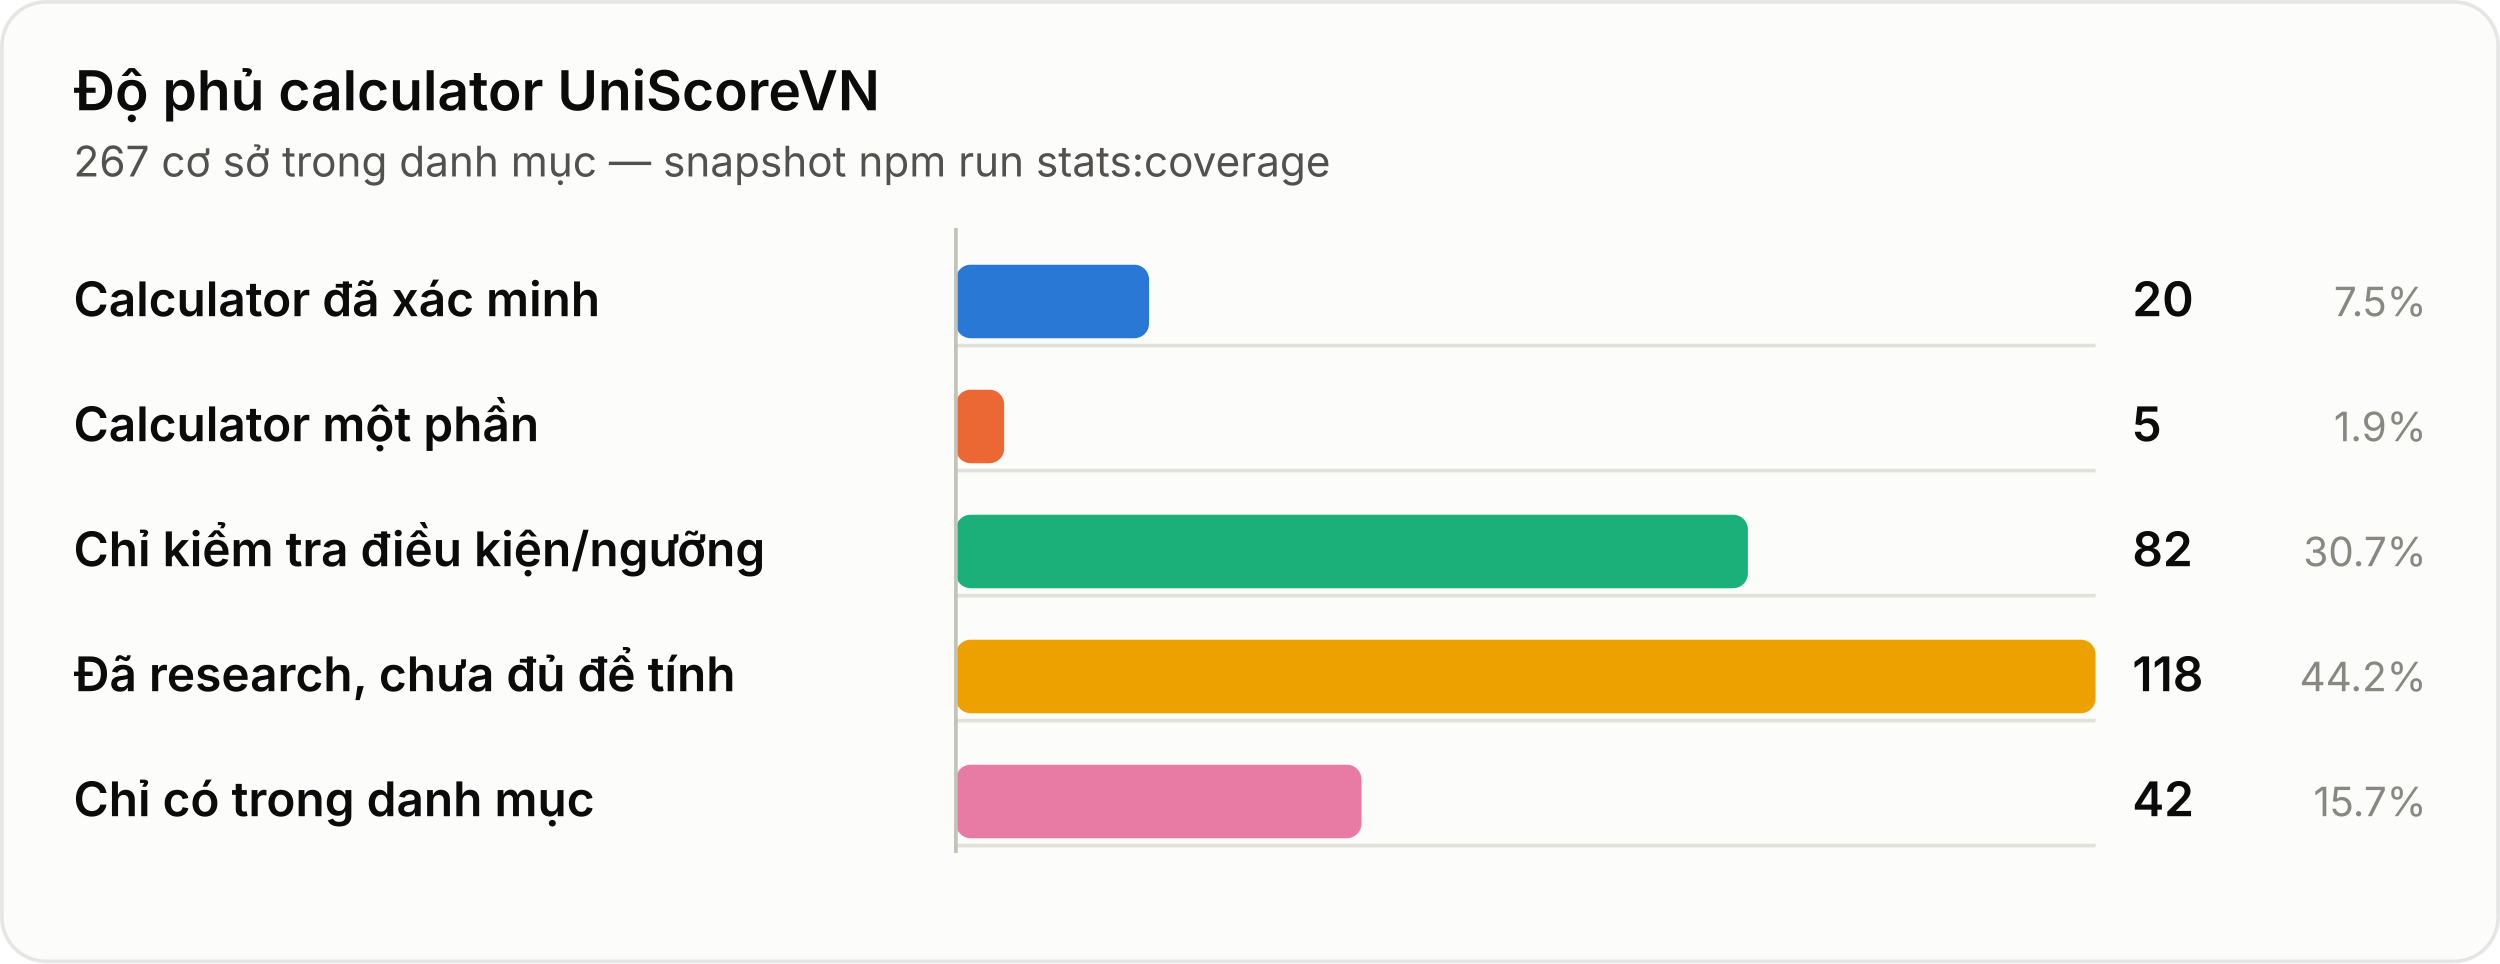
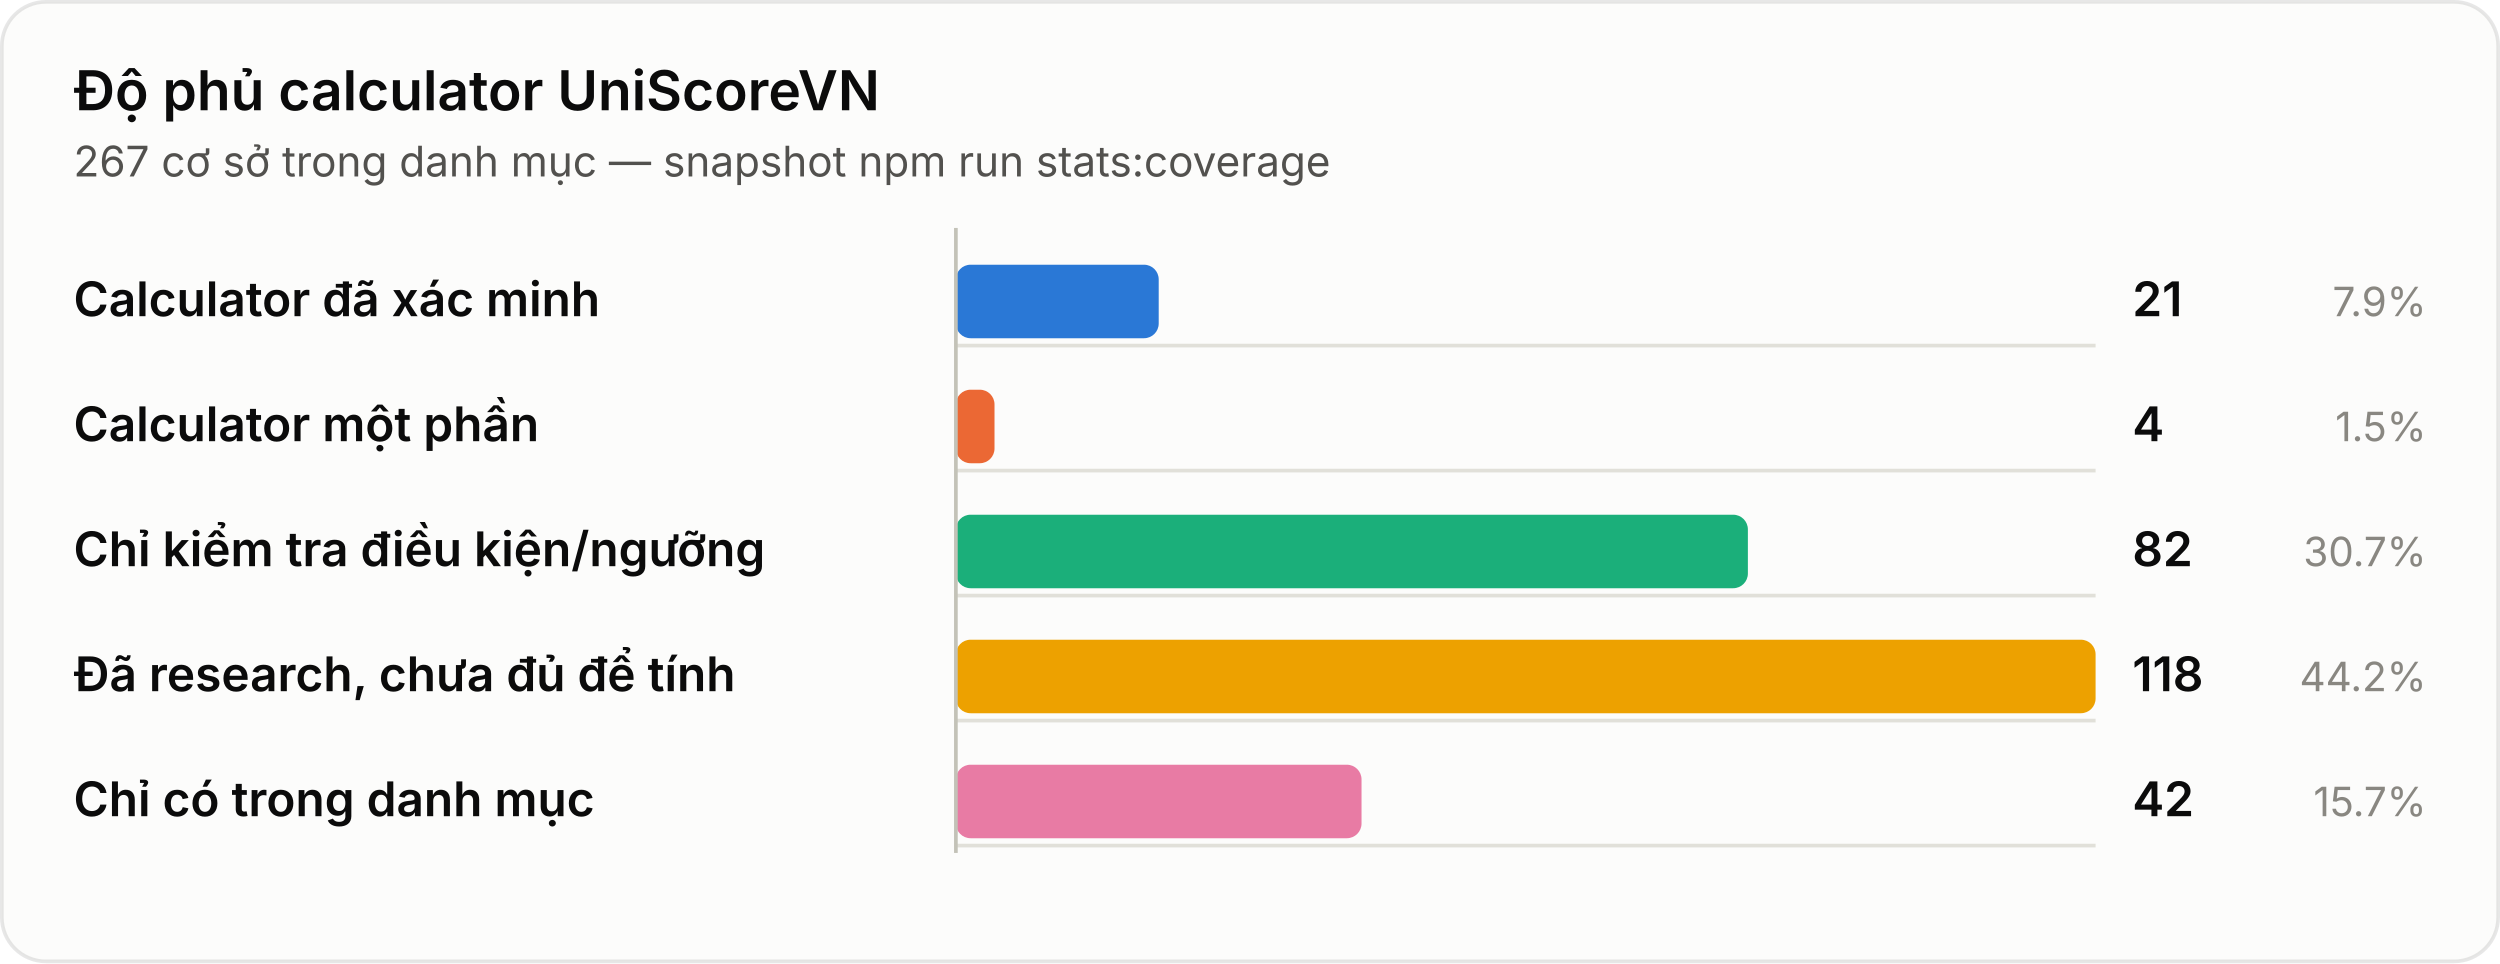
<svg xmlns="http://www.w3.org/2000/svg" width="680" height="262" viewBox="0 0 680 262" font-family="system-ui, -apple-system, Segoe UI, sans-serif">
  <rect x="0.5" y="0.5" width="679" height="261" rx="12" fill="#fcfcfb" stroke="rgba(11,11,11,0.10)" />
  <text x="20" y="30" font-size="15" font-weight="600" fill="#0b0b0b">Độ phủ calculator UniScoreVN</text>
  <text x="20" y="48" font-size="11.5" fill="#52514e">267 cơ sở trong danh mục — snapshot npm run stats:coverage</text>
  <g transform="translate(20, 10)">
    <text x="0" y="76" font-size="13" font-weight="600" fill="#0b0b0b">Calculator đã xác minh</text>
    <line x1="240" y1="84" x2="550" y2="84" stroke="#e1e0d9" stroke-width="1" />
-     <rect x="240" y="62" width="52.542" height="20" rx="4" fill="#2a78d6" />
-     <text x="560" y="76" font-size="13" font-weight="600" fill="#0b0b0b" text-anchor="start">20</text>
-     <text x="640" y="76" font-size="11" fill="#898781" text-anchor="end">7.5%</text>
+     <rect x="240" y="62" width="55.169" height="20" rx="4" fill="#2a78d6" />
+     <text x="560" y="76" font-size="13" font-weight="600" fill="#0b0b0b" text-anchor="start">21</text>
+     <text x="640" y="76" font-size="11" fill="#898781" text-anchor="end">7.9%</text>
    <text x="0" y="110" font-size="13" font-weight="600" fill="#0b0b0b">Calculator một phần</text>
    <line x1="240" y1="118" x2="550" y2="118" stroke="#e1e0d9" stroke-width="1" />
-     <rect x="240" y="96" width="13.136" height="20" rx="4" fill="#eb6834" />
-     <text x="560" y="110" font-size="13" font-weight="600" fill="#0b0b0b" text-anchor="start">5</text>
-     <text x="640" y="110" font-size="11" fill="#898781" text-anchor="end">1.9%</text>
+     <rect x="240" y="96" width="10.508" height="20" rx="4" fill="#eb6834" />
+     <text x="560" y="110" font-size="13" font-weight="600" fill="#0b0b0b" text-anchor="start">4</text>
+     <text x="640" y="110" font-size="11" fill="#898781" text-anchor="end">1.5%</text>
    <text x="0" y="144" font-size="13" font-weight="600" fill="#0b0b0b">Chỉ kiểm tra điều kiện/ngưỡng</text>
    <line x1="240" y1="152" x2="550" y2="152" stroke="#e1e0d9" stroke-width="1" />
    <rect x="240" y="130" width="215.424" height="20" rx="4" fill="#1baf7a" />
    <text x="560" y="144" font-size="13" font-weight="600" fill="#0b0b0b" text-anchor="start">82</text>
    <text x="640" y="144" font-size="11" fill="#898781" text-anchor="end">30.7%</text>
    <text x="0" y="178" font-size="13" font-weight="600" fill="#0b0b0b">Đã research, chưa đủ để tính</text>
    <line x1="240" y1="186" x2="550" y2="186" stroke="#e1e0d9" stroke-width="1" />
    <rect x="240" y="164" width="310" height="20" rx="4" fill="#eda100" />
    <text x="560" y="178" font-size="13" font-weight="600" fill="#0b0b0b" text-anchor="start">118</text>
    <text x="640" y="178" font-size="11" fill="#898781" text-anchor="end">44.2%</text>
    <text x="0" y="212" font-size="13" font-weight="600" fill="#0b0b0b">Chỉ có trong danh mục</text>
    <line x1="240" y1="220" x2="550" y2="220" stroke="#e1e0d9" stroke-width="1" />
    <rect x="240" y="198" width="110.339" height="20" rx="4" fill="#e87ba4" />
    <text x="560" y="212" font-size="13" font-weight="600" fill="#0b0b0b" text-anchor="start">42</text>
    <text x="640" y="212" font-size="11" fill="#898781" text-anchor="end">15.7%</text>
    <line x1="240" y1="52" x2="240" y2="222" stroke="#c3c2b7" stroke-width="1" />
  </g>
</svg>
